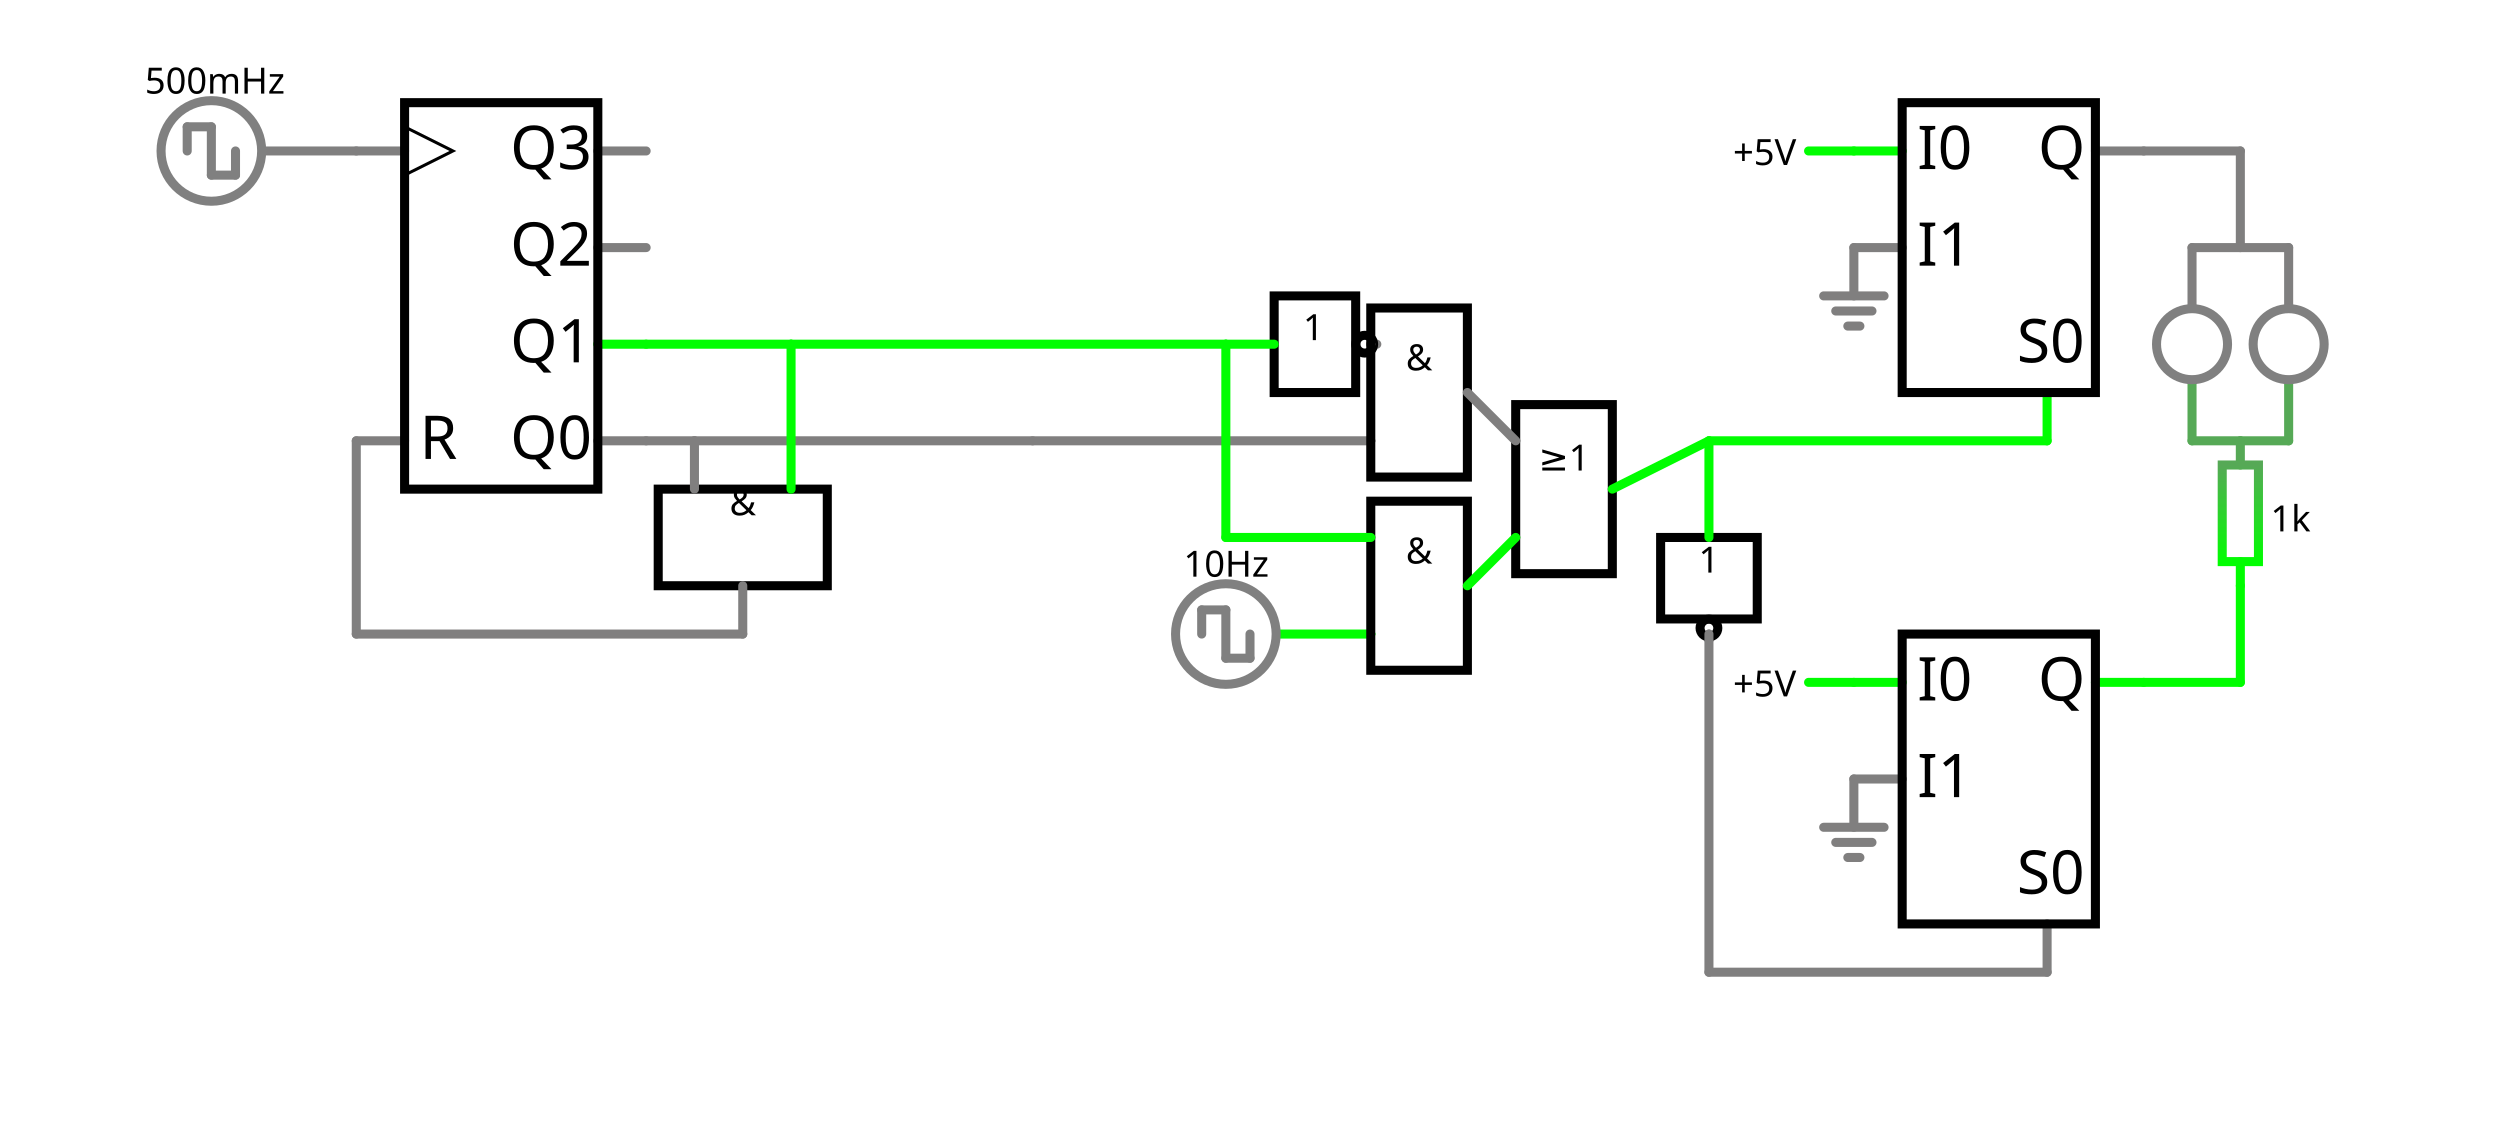
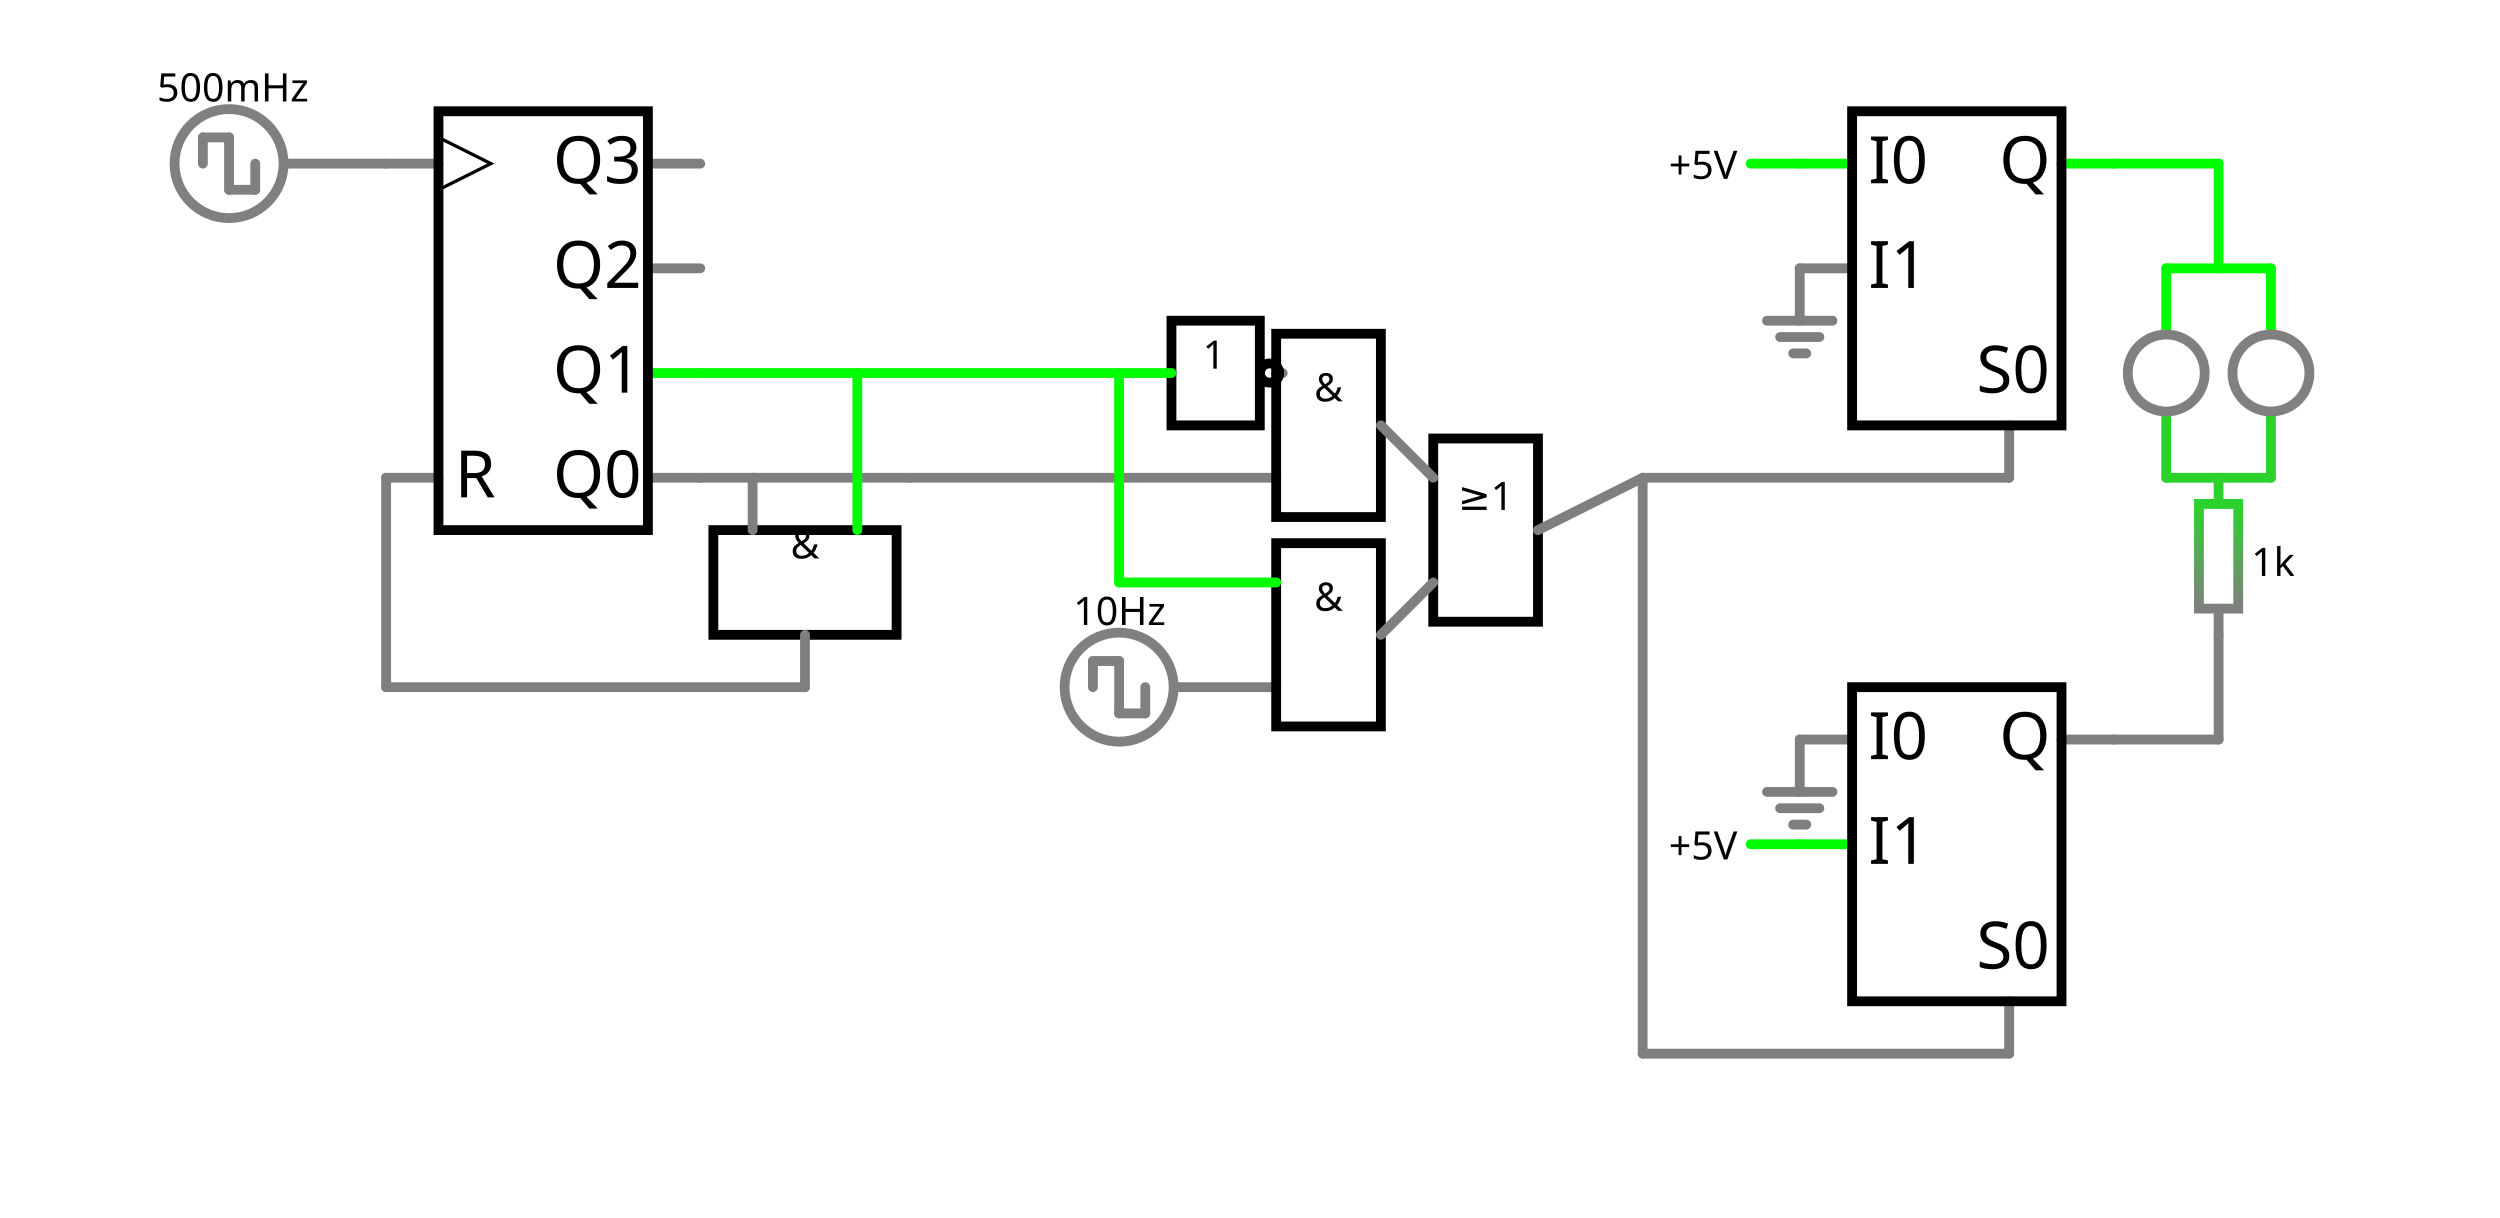
- <svg xmlns="http://www.w3.org/2000/svg" version="1.1" width="828" height="372">
+ <svg xmlns="http://www.w3.org/2000/svg" version="1.1" width="764" height="372">
  <defs>
-     <linearGradient id="zgoyvWBfIqRn" x1="0px" x2="32px" y1="0px" y2="0px" gradientUnits="userSpaceOnUse">
-       <stop offset="0" stop-color="#01fd01" />
-       <stop offset="1" stop-color="#56a956" />
+     <linearGradient id="WaqihSVVIbdk" x1="0px" x2="32px" y1="0px" y2="0px" gradientUnits="userSpaceOnUse">
+       <stop offset="0" stop-color="#807f7f" />
+       <stop offset="1" stop-color="#2cd22c" />
    </linearGradient>
  </defs>
-   <g transform="scale(1,1) translate(134,-46)">
-     <path fill="none" stroke="#807f7f" paint-order="fill stroke markers" d=" M -16 96 L -47 96" stroke-linecap="round" stroke-miterlimit="10" stroke-width="3" stroke-dasharray="" />
-     <path fill="none" stroke="#808080" paint-order="fill stroke markers" d=" M -47.34 96 A 16.66 16.66 0 1 1 -47.34 95.983" stroke-linecap="round" stroke-miterlimit="10" stroke-width="3" stroke-dasharray="" />
-     <path fill="none" stroke="#808080" paint-order="fill stroke markers" d=" M -72 88 L -72 96" stroke-linecap="round" stroke-miterlimit="10" stroke-width="3" stroke-dasharray="" />
-     <path fill="none" stroke="#808080" paint-order="fill stroke markers" d=" M -72 88 L -64 88" stroke-linecap="round" stroke-miterlimit="10" stroke-width="3" stroke-dasharray="" />
-     <path fill="none" stroke="#808080" paint-order="fill stroke markers" d=" M -64 88 L -64 104" stroke-linecap="round" stroke-miterlimit="10" stroke-width="3" stroke-dasharray="" />
-     <path fill="none" stroke="#808080" paint-order="fill stroke markers" d=" M -56 104 L -64 104" stroke-linecap="round" stroke-miterlimit="10" stroke-width="3" stroke-dasharray="" />
-     <path fill="none" stroke="#808080" paint-order="fill stroke markers" d=" M -56 96 L -56 104" stroke-linecap="round" stroke-miterlimit="10" stroke-width="3" stroke-dasharray="" />
-     <text fill="#000000" stroke="none" font-family="sans-serif" font-size="12px" font-style="normal" font-weight="normal" text-decoration="normal" x="-86" y="77" text-anchor="start" dominant-baseline="alphabetic">500mHz</text>
-     <path fill="none" stroke="#01fd01" paint-order="fill stroke markers" d=" M 320 256 L 289 256" stroke-linecap="round" stroke-miterlimit="10" stroke-width="3" stroke-dasharray="" />
+   <g transform="scale(1,1) translate(70,-46)">
+     <path fill="none" stroke="#807f7f" paint-order="fill stroke markers" d=" M 48 96 L 17 96" stroke-linecap="round" stroke-miterlimit="10" stroke-width="3" stroke-dasharray="" />
+     <path fill="none" stroke="#808080" paint-order="fill stroke markers" d=" M 16.66 96 A 16.66 16.66 0 1 1 16.66 95.983" stroke-linecap="round" stroke-miterlimit="10" stroke-width="3" stroke-dasharray="" />
+     <path fill="none" stroke="#808080" paint-order="fill stroke markers" d=" M -8 88 L -8 96" stroke-linecap="round" stroke-miterlimit="10" stroke-width="3" stroke-dasharray="" />
+     <path fill="none" stroke="#808080" paint-order="fill stroke markers" d=" M -8 88 L 0 88" stroke-linecap="round" stroke-miterlimit="10" stroke-width="3" stroke-dasharray="" />
+     <path fill="none" stroke="#808080" paint-order="fill stroke markers" d=" M 0 88 L 0 104" stroke-linecap="round" stroke-miterlimit="10" stroke-width="3" stroke-dasharray="" />
+     <path fill="none" stroke="#808080" paint-order="fill stroke markers" d=" M 8 104 L 0 104" stroke-linecap="round" stroke-miterlimit="10" stroke-width="3" stroke-dasharray="" />
+     <path fill="none" stroke="#808080" paint-order="fill stroke markers" d=" M 8 96 L 8 104" stroke-linecap="round" stroke-miterlimit="10" stroke-width="3" stroke-dasharray="" />
+     <text fill="#000000" stroke="none" font-family="sans-serif" font-size="12px" font-style="normal" font-weight="normal" text-decoration="normal" x="-22" y="77" text-anchor="start" dominant-baseline="alphabetic">500mHz</text>
+     <path fill="none" stroke="#807f7f" paint-order="fill stroke markers" d=" M 320 256 L 289 256" stroke-linecap="round" stroke-miterlimit="10" stroke-width="3" stroke-dasharray="" />
    <path fill="none" stroke="#808080" paint-order="fill stroke markers" d=" M 288.66 256 A 16.66 16.66 0 1 1 288.66 255.983" stroke-linecap="round" stroke-miterlimit="10" stroke-width="3" stroke-dasharray="" />
    <path fill="none" stroke="#808080" paint-order="fill stroke markers" d=" M 264 248 L 264 256" stroke-linecap="round" stroke-miterlimit="10" stroke-width="3" stroke-dasharray="" />
    <path fill="none" stroke="#808080" paint-order="fill stroke markers" d=" M 264 248 L 272 248" stroke-linecap="round" stroke-miterlimit="10" stroke-width="3" stroke-dasharray="" />
    <path fill="none" stroke="#808080" paint-order="fill stroke markers" d=" M 272 248 L 272 264" stroke-linecap="round" stroke-miterlimit="10" stroke-width="3" stroke-dasharray="" />
    <path fill="none" stroke="#808080" paint-order="fill stroke markers" d=" M 280 264 L 272 264" stroke-linecap="round" stroke-miterlimit="10" stroke-width="3" stroke-dasharray="" />
    <path fill="none" stroke="#808080" paint-order="fill stroke markers" d=" M 280 256 L 280 264" stroke-linecap="round" stroke-miterlimit="10" stroke-width="3" stroke-dasharray="" />
    <text fill="#000000" stroke="none" font-family="sans-serif" font-size="12px" font-style="normal" font-weight="normal" text-decoration="normal" x="258" y="237" text-anchor="start" dominant-baseline="alphabetic">10Hz</text>
-     <path fill="none" stroke="#807f7f" paint-order="fill stroke markers" d=" M 592 128 L 592 148" stroke-linecap="round" stroke-miterlimit="10" stroke-width="3" stroke-dasharray="" />
-     <path fill="none" stroke="#56a956" paint-order="fill stroke markers" d=" M 592 172 L 592 192" stroke-linecap="round" stroke-miterlimit="10" stroke-width="3" stroke-dasharray="" />
+     <path fill="none" stroke="#01fd01" paint-order="fill stroke markers" d=" M 592 128 L 592 148" stroke-linecap="round" stroke-miterlimit="10" stroke-width="3" stroke-dasharray="" />
+     <path fill="none" stroke="#2cd22c" paint-order="fill stroke markers" d=" M 592 172 L 592 192" stroke-linecap="round" stroke-miterlimit="10" stroke-width="3" stroke-dasharray="" />
    <path fill="none" stroke="#808080" paint-order="fill stroke markers" d=" M 603.76 160 A 11.76 11.76 0 1 1 603.76 159.988" stroke-linecap="round" stroke-miterlimit="10" stroke-width="3" stroke-dasharray="" />
-     <path fill="#000000" stroke="none" paint-order="stroke fill markers" d=" M 600 160 A 8 8 0 1 1 600 160 Z" />
-     <path fill="none" stroke="#56a956" paint-order="fill stroke markers" d=" M 624 192 L 624 172" stroke-linecap="round" stroke-miterlimit="10" stroke-width="3" stroke-dasharray="" />
-     <path fill="none" stroke="#807f7f" paint-order="fill stroke markers" d=" M 624 148 L 624 128" stroke-linecap="round" stroke-miterlimit="10" stroke-width="3" stroke-dasharray="" />
+     <path fill="#c60000" stroke="none" paint-order="stroke fill markers" d=" M 600 160 A 8 8 0 1 1 600 160 Z" />
+     <path fill="none" stroke="#2cd22c" paint-order="fill stroke markers" d=" M 624 192 L 624 172" stroke-linecap="round" stroke-miterlimit="10" stroke-width="3" stroke-dasharray="" />
+     <path fill="none" stroke="#01fd01" paint-order="fill stroke markers" d=" M 624 148 L 624 128" stroke-linecap="round" stroke-miterlimit="10" stroke-width="3" stroke-dasharray="" />
    <path fill="none" stroke="#808080" paint-order="fill stroke markers" d=" M 635.76 160 A 11.76 11.76 0 1 1 635.76 159.988" stroke-linecap="round" stroke-miterlimit="10" stroke-width="3" stroke-dasharray="" />
-     <path fill="#00c600" stroke="none" paint-order="stroke fill markers" d=" M 632 160 A 8 8 0 1 1 632 160 Z" />
-     <path fill="none" stroke="#807f7f" paint-order="fill stroke markers" d=" M 624 128 L 608 128" stroke-linecap="round" stroke-miterlimit="10" stroke-width="3" stroke-dasharray="" />
+     <path fill="#000000" stroke="none" paint-order="stroke fill markers" d=" M 632 160 A 8 8 0 1 1 632 160 Z" />
+     <path fill="none" stroke="#01fd01" paint-order="fill stroke markers" d=" M 624 128 L 608 128" stroke-linecap="round" stroke-miterlimit="10" stroke-width="3" stroke-dasharray="" />
    <text fill="#000000" stroke="none" font-family="sans-serif" font-size="12px" font-style="normal" font-weight="normal" text-decoration="normal" x="616" y="122" text-anchor="start" dominant-baseline="alphabetic" />
-     <path fill="none" stroke="#56a956" paint-order="fill stroke markers" d=" M 608 192 L 624 192" stroke-linecap="round" stroke-miterlimit="10" stroke-width="3" stroke-dasharray="" />
+     <path fill="none" stroke="#2cd22c" paint-order="fill stroke markers" d=" M 608 192 L 624 192" stroke-linecap="round" stroke-miterlimit="10" stroke-width="3" stroke-dasharray="" />
    <text fill="#000000" stroke="none" font-family="sans-serif" font-size="12px" font-style="normal" font-weight="normal" text-decoration="normal" x="616" y="186" text-anchor="start" dominant-baseline="alphabetic" />
-     <path fill="none" stroke="#807f7f" paint-order="fill stroke markers" d=" M 608 128 L 592 128" stroke-linecap="round" stroke-miterlimit="10" stroke-width="3" stroke-dasharray="" />
+     <path fill="none" stroke="#01fd01" paint-order="fill stroke markers" d=" M 608 128 L 592 128" stroke-linecap="round" stroke-miterlimit="10" stroke-width="3" stroke-dasharray="" />
    <text fill="#000000" stroke="none" font-family="sans-serif" font-size="12px" font-style="normal" font-weight="normal" text-decoration="normal" x="600" y="122" text-anchor="start" dominant-baseline="alphabetic" />
-     <path fill="none" stroke="#56a956" paint-order="fill stroke markers" d=" M 608 192 L 592 192" stroke-linecap="round" stroke-miterlimit="10" stroke-width="3" stroke-dasharray="" />
+     <path fill="none" stroke="#2cd22c" paint-order="fill stroke markers" d=" M 608 192 L 592 192" stroke-linecap="round" stroke-miterlimit="10" stroke-width="3" stroke-dasharray="" />
    <text fill="#000000" stroke="none" font-family="sans-serif" font-size="12px" font-style="normal" font-weight="normal" text-decoration="normal" x="600" y="186" text-anchor="start" dominant-baseline="alphabetic" />
    <g>
-       <path fill="none" stroke="#01fd01" paint-order="fill stroke markers" d=" M 480 272 L 496 272" stroke-linecap="round" stroke-miterlimit="10" stroke-width="3" stroke-dasharray="" />
+       <path fill="none" stroke="#807f7f" paint-order="fill stroke markers" d=" M 480 272 L 496 272" stroke-linecap="round" stroke-miterlimit="10" stroke-width="3" stroke-dasharray="" />
      <text fill="#000000" stroke="none" font-family="normal" font-size="20px" font-style="normal" font-weight="normal" text-decoration="normal" x="501" y="278" text-anchor="start" dominant-baseline="alphabetic">I0</text>
-       <path fill="none" stroke="#807f7f" paint-order="fill stroke markers" d=" M 480 304 L 496 304" stroke-linecap="round" stroke-miterlimit="10" stroke-width="3" stroke-dasharray="" />
+       <path fill="none" stroke="#01fd01" paint-order="fill stroke markers" d=" M 480 304 L 496 304" stroke-linecap="round" stroke-miterlimit="10" stroke-width="3" stroke-dasharray="" />
      <text fill="#000000" stroke="none" font-family="normal" font-size="20px" font-style="normal" font-weight="normal" text-decoration="normal" x="501" y="310" text-anchor="start" dominant-baseline="alphabetic">I1</text>
      <path fill="none" stroke="#807f7f" paint-order="fill stroke markers" d=" M 544 368 L 544 352" stroke-linecap="round" stroke-miterlimit="10" stroke-width="3" stroke-dasharray="" />
      <text fill="#000000" stroke="none" font-family="normal" font-size="20px" font-style="normal" font-weight="normal" text-decoration="normal" x="534" y="342" text-anchor="start" dominant-baseline="alphabetic">S0</text>
-       <path fill="none" stroke="#01fd01" paint-order="fill stroke markers" d=" M 576 272 L 560 272" stroke-linecap="round" stroke-miterlimit="10" stroke-width="3" stroke-dasharray="" />
+       <path fill="none" stroke="#807f7f" paint-order="fill stroke markers" d=" M 576 272 L 560 272" stroke-linecap="round" stroke-miterlimit="10" stroke-width="3" stroke-dasharray="" />
      <text fill="#000000" stroke="none" font-family="normal" font-size="20px" font-style="normal" font-weight="normal" text-decoration="normal" x="541" y="278" text-anchor="start" dominant-baseline="alphabetic">Q</text>
      <path fill="none" stroke="#000000" paint-order="fill stroke markers" d=" M 496 256 L 560 256 L 560 352 L 496 352 Z" stroke-linecap="round" stroke-miterlimit="10" stroke-width="3" stroke-dasharray="" />
    </g>
-     <path fill="none" stroke="#807f7f" paint-order="fill stroke markers" d=" M 480 304 L 480 320" stroke-linecap="round" stroke-miterlimit="10" stroke-width="3" stroke-dasharray="" />
-     <path fill="none" stroke="#807f7f" paint-order="fill stroke markers" d=" M 490 320 L 470 320" stroke-linecap="round" stroke-miterlimit="10" stroke-width="3" stroke-dasharray="" />
-     <path fill="none" stroke="#807f7f" paint-order="fill stroke markers" d=" M 486 325 L 474 325" stroke-linecap="round" stroke-miterlimit="10" stroke-width="3" stroke-dasharray="" />
-     <path fill="none" stroke="#807f7f" paint-order="fill stroke markers" d=" M 482 330 L 478 330" stroke-linecap="round" stroke-miterlimit="10" stroke-width="3" stroke-dasharray="" />
+     <path fill="none" stroke="#807f7f" paint-order="fill stroke markers" d=" M 480 272 L 480 288" stroke-linecap="round" stroke-miterlimit="10" stroke-width="3" stroke-dasharray="" />
+     <path fill="none" stroke="#807f7f" paint-order="fill stroke markers" d=" M 490 288 L 470 288" stroke-linecap="round" stroke-miterlimit="10" stroke-width="3" stroke-dasharray="" />
+     <path fill="none" stroke="#807f7f" paint-order="fill stroke markers" d=" M 486 293 L 474 293" stroke-linecap="round" stroke-miterlimit="10" stroke-width="3" stroke-dasharray="" />
+     <path fill="none" stroke="#807f7f" paint-order="fill stroke markers" d=" M 482 298 L 478 298" stroke-linecap="round" stroke-miterlimit="10" stroke-width="3" stroke-dasharray="" />
    <path fill="none" stroke="#807f7f" paint-order="fill stroke markers" d=" M 480 128 L 480 144" stroke-linecap="round" stroke-miterlimit="10" stroke-width="3" stroke-dasharray="" />
    <path fill="none" stroke="#807f7f" paint-order="fill stroke markers" d=" M 490 144 L 470 144" stroke-linecap="round" stroke-miterlimit="10" stroke-width="3" stroke-dasharray="" />
    <path fill="none" stroke="#807f7f" paint-order="fill stroke markers" d=" M 486 149 L 474 149" stroke-linecap="round" stroke-miterlimit="10" stroke-width="3" stroke-dasharray="" />
    <path fill="none" stroke="#807f7f" paint-order="fill stroke markers" d=" M 482 154 L 478 154" stroke-linecap="round" stroke-miterlimit="10" stroke-width="3" stroke-dasharray="" />
    <g>
      <path fill="none" stroke="#01fd01" paint-order="fill stroke markers" d=" M 480 96 L 496 96" stroke-linecap="round" stroke-miterlimit="10" stroke-width="3" stroke-dasharray="" />
      <text fill="#000000" stroke="none" font-family="normal" font-size="20px" font-style="normal" font-weight="normal" text-decoration="normal" x="501" y="102" text-anchor="start" dominant-baseline="alphabetic">I0</text>
      <path fill="none" stroke="#807f7f" paint-order="fill stroke markers" d=" M 480 128 L 496 128" stroke-linecap="round" stroke-miterlimit="10" stroke-width="3" stroke-dasharray="" />
      <text fill="#000000" stroke="none" font-family="normal" font-size="20px" font-style="normal" font-weight="normal" text-decoration="normal" x="501" y="134" text-anchor="start" dominant-baseline="alphabetic">I1</text>
-       <path fill="none" stroke="#01fd01" paint-order="fill stroke markers" d=" M 544 192 L 544 176" stroke-linecap="round" stroke-miterlimit="10" stroke-width="3" stroke-dasharray="" />
+       <path fill="none" stroke="#807f7f" paint-order="fill stroke markers" d=" M 544 192 L 544 176" stroke-linecap="round" stroke-miterlimit="10" stroke-width="3" stroke-dasharray="" />
      <text fill="#000000" stroke="none" font-family="normal" font-size="20px" font-style="normal" font-weight="normal" text-decoration="normal" x="534" y="166" text-anchor="start" dominant-baseline="alphabetic">S0</text>
-       <path fill="none" stroke="#807f7f" paint-order="fill stroke markers" d=" M 576 96 L 560 96" stroke-linecap="round" stroke-miterlimit="10" stroke-width="3" stroke-dasharray="" />
+       <path fill="none" stroke="#01fd01" paint-order="fill stroke markers" d=" M 576 96 L 560 96" stroke-linecap="round" stroke-miterlimit="10" stroke-width="3" stroke-dasharray="" />
      <text fill="#000000" stroke="none" font-family="normal" font-size="20px" font-style="normal" font-weight="normal" text-decoration="normal" x="541" y="102" text-anchor="start" dominant-baseline="alphabetic">Q</text>
      <path fill="none" stroke="#000000" paint-order="fill stroke markers" d=" M 496 80 L 560 80 L 560 176 L 496 176 Z" stroke-linecap="round" stroke-miterlimit="10" stroke-width="3" stroke-dasharray="" />
    </g>
-     <path fill="none" stroke="#01fd01" paint-order="fill stroke markers" d=" M 576 272 L 608 272" stroke-linecap="round" stroke-miterlimit="10" stroke-width="3" stroke-dasharray="" />
+     <path fill="none" stroke="#807f7f" paint-order="fill stroke markers" d=" M 576 272 L 608 272" stroke-linecap="round" stroke-miterlimit="10" stroke-width="3" stroke-dasharray="" />
    <text fill="#000000" stroke="none" font-family="sans-serif" font-size="12px" font-style="normal" font-weight="normal" text-decoration="normal" x="592" y="266" text-anchor="start" dominant-baseline="alphabetic" />
-     <path fill="none" stroke="#01fd01" paint-order="fill stroke markers" d=" M 608 272 L 608 240" stroke-linecap="round" stroke-miterlimit="10" stroke-width="3" stroke-dasharray="" />
+     <path fill="none" stroke="#807f7f" paint-order="fill stroke markers" d=" M 608 272 L 608 240" stroke-linecap="round" stroke-miterlimit="10" stroke-width="3" stroke-dasharray="" />
    <text fill="#000000" stroke="none" font-family="sans-serif" font-size="12px" font-style="normal" font-weight="normal" text-decoration="normal" x="614" y="262" text-anchor="start" dominant-baseline="alphabetic" />
-     <path fill="none" stroke="#807f7f" paint-order="fill stroke markers" d=" M 608 128 L 608 96" stroke-linecap="round" stroke-miterlimit="10" stroke-width="3" stroke-dasharray="" />
+     <path fill="none" stroke="#01fd01" paint-order="fill stroke markers" d=" M 608 128 L 608 96" stroke-linecap="round" stroke-miterlimit="10" stroke-width="3" stroke-dasharray="" />
    <text fill="#000000" stroke="none" font-family="sans-serif" font-size="12px" font-style="normal" font-weight="normal" text-decoration="normal" x="614" y="118" text-anchor="start" dominant-baseline="alphabetic" />
-     <path fill="none" stroke="#807f7f" paint-order="fill stroke markers" d=" M 608 96 L 576 96" stroke-linecap="round" stroke-miterlimit="10" stroke-width="3" stroke-dasharray="" />
+     <path fill="none" stroke="#01fd01" paint-order="fill stroke markers" d=" M 608 96 L 576 96" stroke-linecap="round" stroke-miterlimit="10" stroke-width="3" stroke-dasharray="" />
    <text fill="#000000" stroke="none" font-family="sans-serif" font-size="12px" font-style="normal" font-weight="normal" text-decoration="normal" x="592" y="90" text-anchor="start" dominant-baseline="alphabetic" />
    <path fill="none" stroke="#01fd01" paint-order="fill stroke markers" d=" M 480 96 L 465 96" stroke-linecap="round" stroke-miterlimit="10" stroke-width="3" stroke-dasharray="" />
    <g>
      <text fill="#000000" stroke="none" font-family="sans-serif" font-size="12px" font-style="normal" font-weight="normal" text-decoration="normal" x="440" y="96" text-anchor="start" dominant-baseline="central">+5V</text>
    </g>
-     <path fill="none" stroke="#01fd01" paint-order="fill stroke markers" d=" M 480 272 L 465 272" stroke-linecap="round" stroke-miterlimit="10" stroke-width="3" stroke-dasharray="" />
+     <path fill="none" stroke="#01fd01" paint-order="fill stroke markers" d=" M 480 304 L 465 304" stroke-linecap="round" stroke-miterlimit="10" stroke-width="3" stroke-dasharray="" />
    <g>
-       <text fill="#000000" stroke="none" font-family="sans-serif" font-size="12px" font-style="normal" font-weight="normal" text-decoration="normal" x="440" y="272" text-anchor="start" dominant-baseline="central">+5V</text>
+       <text fill="#000000" stroke="none" font-family="sans-serif" font-size="12px" font-style="normal" font-weight="normal" text-decoration="normal" x="440" y="304" text-anchor="start" dominant-baseline="central">+5V</text>
    </g>
-     <path fill="none" stroke="#01fd01" paint-order="fill stroke markers" d=" M 608 240 L 608 232" stroke-linecap="round" stroke-miterlimit="10" stroke-width="3" stroke-dasharray="" />
-     <path fill="none" stroke="#56a956" paint-order="fill stroke markers" d=" M 608 200 L 608 192" stroke-linecap="round" stroke-miterlimit="10" stroke-width="3" stroke-dasharray="" />
+     <path fill="none" stroke="#807f7f" paint-order="fill stroke markers" d=" M 608 240 L 608 232" stroke-linecap="round" stroke-miterlimit="10" stroke-width="3" stroke-dasharray="" />
+     <path fill="none" stroke="#2cd22c" paint-order="fill stroke markers" d=" M 608 200 L 608 192" stroke-linecap="round" stroke-miterlimit="10" stroke-width="3" stroke-dasharray="" />
    <g transform="matrix(0,-1,1,0,608,232)">
-       <rect fill="none" stroke="url(#zgoyvWBfIqRn)" x="0" y="-6" width="32" height="12" stroke-linecap="round" stroke-miterlimit="10" stroke-width="3" stroke-dasharray="" />
+       <rect fill="none" stroke="url(#WaqihSVVIbdk)" x="0" y="-6" width="32" height="12" stroke-linecap="round" stroke-miterlimit="10" stroke-width="3" stroke-dasharray="" />
    </g>
    <text fill="#000000" stroke="none" font-family="sans-serif" font-size="12px" font-style="normal" font-weight="normal" text-decoration="normal" x="618" y="222" text-anchor="start" dominant-baseline="alphabetic">1k</text>
    <g>
-       <path fill="none" stroke="#807f7f" paint-order="fill stroke markers" d=" M -16 96 L 0 96" stroke-linecap="round" stroke-miterlimit="10" stroke-width="3" stroke-dasharray="" />
-       <path fill="none" stroke="#000000" paint-order="fill stroke markers" d=" M 0 88 L 16 96 L 0 104 Z" stroke-linecap="round" stroke-miterlimit="10" stroke-dasharray="" />
-       <text fill="#000000" stroke="none" font-family="normal" font-size="20px" font-style="normal" font-weight="normal" text-decoration="normal" x="5" y="102" text-anchor="start" dominant-baseline="alphabetic" />
-       <path fill="none" stroke="#807f7f" paint-order="fill stroke markers" d=" M -16 192 L 0 192" stroke-linecap="round" stroke-miterlimit="10" stroke-width="3" stroke-dasharray="" />
-       <text fill="#000000" stroke="none" font-family="normal" font-size="20px" font-style="normal" font-weight="normal" text-decoration="normal" x="5" y="198" text-anchor="start" dominant-baseline="alphabetic">R</text>
-       <path fill="none" stroke="#807f7f" paint-order="fill stroke markers" d=" M 80 96 L 64 96" stroke-linecap="round" stroke-miterlimit="10" stroke-width="3" stroke-dasharray="" />
-       <text fill="#000000" stroke="none" font-family="normal" font-size="20px" font-style="normal" font-weight="normal" text-decoration="normal" x="35" y="102" text-anchor="start" dominant-baseline="alphabetic">Q3</text>
-       <path fill="none" stroke="#807f7f" paint-order="fill stroke markers" d=" M 80 128 L 64 128" stroke-linecap="round" stroke-miterlimit="10" stroke-width="3" stroke-dasharray="" />
-       <text fill="#000000" stroke="none" font-family="normal" font-size="20px" font-style="normal" font-weight="normal" text-decoration="normal" x="35" y="134" text-anchor="start" dominant-baseline="alphabetic">Q2</text>
-       <path fill="none" stroke="#01fd01" paint-order="fill stroke markers" d=" M 80 160 L 64 160" stroke-linecap="round" stroke-miterlimit="10" stroke-width="3" stroke-dasharray="" />
-       <text fill="#000000" stroke="none" font-family="normal" font-size="20px" font-style="normal" font-weight="normal" text-decoration="normal" x="35" y="166" text-anchor="start" dominant-baseline="alphabetic">Q1</text>
-       <path fill="none" stroke="#807f7f" paint-order="fill stroke markers" d=" M 80 192 L 64 192" stroke-linecap="round" stroke-miterlimit="10" stroke-width="3" stroke-dasharray="" />
-       <text fill="#000000" stroke="none" font-family="normal" font-size="20px" font-style="normal" font-weight="normal" text-decoration="normal" x="35" y="198" text-anchor="start" dominant-baseline="alphabetic">Q0</text>
-       <path fill="none" stroke="#000000" paint-order="fill stroke markers" d=" M 0 80 L 64 80 L 64 208 L 0 208 Z" stroke-linecap="round" stroke-miterlimit="10" stroke-width="3" stroke-dasharray="" />
+       <path fill="none" stroke="#807f7f" paint-order="fill stroke markers" d=" M 48 96 L 64 96" stroke-linecap="round" stroke-miterlimit="10" stroke-width="3" stroke-dasharray="" />
+       <path fill="none" stroke="#000000" paint-order="fill stroke markers" d=" M 64 88 L 80 96 L 64 104 Z" stroke-linecap="round" stroke-miterlimit="10" stroke-dasharray="" />
+       <text fill="#000000" stroke="none" font-family="normal" font-size="20px" font-style="normal" font-weight="normal" text-decoration="normal" x="69" y="102" text-anchor="start" dominant-baseline="alphabetic" />
+       <path fill="none" stroke="#807f7f" paint-order="fill stroke markers" d=" M 48 192 L 64 192" stroke-linecap="round" stroke-miterlimit="10" stroke-width="3" stroke-dasharray="" />
+       <text fill="#000000" stroke="none" font-family="normal" font-size="20px" font-style="normal" font-weight="normal" text-decoration="normal" x="69" y="198" text-anchor="start" dominant-baseline="alphabetic">R</text>
+       <path fill="none" stroke="#807f7f" paint-order="fill stroke markers" d=" M 144 96 L 128 96" stroke-linecap="round" stroke-miterlimit="10" stroke-width="3" stroke-dasharray="" />
+       <text fill="#000000" stroke="none" font-family="normal" font-size="20px" font-style="normal" font-weight="normal" text-decoration="normal" x="99" y="102" text-anchor="start" dominant-baseline="alphabetic">Q3</text>
+       <path fill="none" stroke="#807f7f" paint-order="fill stroke markers" d=" M 144 128 L 128 128" stroke-linecap="round" stroke-miterlimit="10" stroke-width="3" stroke-dasharray="" />
+       <text fill="#000000" stroke="none" font-family="normal" font-size="20px" font-style="normal" font-weight="normal" text-decoration="normal" x="99" y="134" text-anchor="start" dominant-baseline="alphabetic">Q2</text>
+       <path fill="none" stroke="#01fd01" paint-order="fill stroke markers" d=" M 144 160 L 128 160" stroke-linecap="round" stroke-miterlimit="10" stroke-width="3" stroke-dasharray="" />
+       <text fill="#000000" stroke="none" font-family="normal" font-size="20px" font-style="normal" font-weight="normal" text-decoration="normal" x="99" y="166" text-anchor="start" dominant-baseline="alphabetic">Q1</text>
+       <path fill="none" stroke="#807f7f" paint-order="fill stroke markers" d=" M 144 192 L 128 192" stroke-linecap="round" stroke-miterlimit="10" stroke-width="3" stroke-dasharray="" />
+       <text fill="#000000" stroke="none" font-family="normal" font-size="20px" font-style="normal" font-weight="normal" text-decoration="normal" x="99" y="198" text-anchor="start" dominant-baseline="alphabetic">Q0</text>
+       <path fill="none" stroke="#000000" paint-order="fill stroke markers" d=" M 64 80 L 128 80 L 128 208 L 64 208 Z" stroke-linecap="round" stroke-miterlimit="10" stroke-width="3" stroke-dasharray="" />
    </g>
-     <path fill="none" stroke="#807f7f" paint-order="fill stroke markers" d=" M 112 256 L -16 256" stroke-linecap="round" stroke-miterlimit="10" stroke-width="3" stroke-dasharray="" />
-     <text fill="#000000" stroke="none" font-family="sans-serif" font-size="12px" font-style="normal" font-weight="normal" text-decoration="normal" x="48" y="250" text-anchor="start" dominant-baseline="alphabetic" />
-     <path fill="none" stroke="#807f7f" paint-order="fill stroke markers" d=" M -16 256 L -16 192" stroke-linecap="round" stroke-miterlimit="10" stroke-width="3" stroke-dasharray="" />
-     <text fill="#000000" stroke="none" font-family="sans-serif" font-size="12px" font-style="normal" font-weight="normal" text-decoration="normal" x="-10" y="230" text-anchor="start" dominant-baseline="alphabetic" />
-     <path fill="none" stroke="#01fd01" paint-order="fill stroke markers" d=" M 80 160 L 128 160" stroke-linecap="round" stroke-miterlimit="10" stroke-width="3" stroke-dasharray="" />
-     <text fill="#000000" stroke="none" font-family="sans-serif" font-size="12px" font-style="normal" font-weight="normal" text-decoration="normal" x="104" y="154" text-anchor="start" dominant-baseline="alphabetic" />
-     <path fill="none" stroke="#807f7f" paint-order="fill stroke markers" d=" M 96 192 L 208 192" stroke-linecap="round" stroke-miterlimit="10" stroke-width="3" stroke-dasharray="" />
-     <text fill="#000000" stroke="none" font-family="sans-serif" font-size="12px" font-style="normal" font-weight="normal" text-decoration="normal" x="152" y="186" text-anchor="start" dominant-baseline="alphabetic" />
-     <path fill="none" stroke="#01fd01" paint-order="fill stroke markers" d=" M 432 224 L 432 224" stroke-linecap="round" stroke-miterlimit="10" stroke-width="3" stroke-dasharray="" />
-     <path fill="none" stroke="#807f7f" paint-order="fill stroke markers" d=" M 432 258 L 432 256" stroke-linecap="round" stroke-miterlimit="10" stroke-width="3" stroke-dasharray="" />
-     <path fill="none" stroke="#000000" paint-order="fill stroke markers" d=" M 448 224 L 416 224 L 416 251 L 448 251 Z" stroke-linecap="round" stroke-miterlimit="10" stroke-width="3" stroke-dasharray="" />
-     <g>
-       <text fill="#000000" stroke="none" font-family="sans-serif" font-size="12px" font-style="normal" font-weight="normal" text-decoration="normal" x="432" y="231" text-anchor="middle" dominant-baseline="central">1</text>
-     </g>
-     <path fill="none" stroke="#000000" paint-order="fill stroke markers" d=" M 434.94 254 A 2.94 2.94 0 1 1 434.94 253.997" stroke-linecap="round" stroke-miterlimit="10" stroke-width="3" stroke-dasharray="" />
-     <path fill="none" stroke="#807f7f" paint-order="fill stroke markers" d=" M 432 256 L 432 368" stroke-linecap="round" stroke-miterlimit="10" stroke-width="3" stroke-dasharray="" />
-     <text fill="#000000" stroke="none" font-family="sans-serif" font-size="12px" font-style="normal" font-weight="normal" text-decoration="normal" x="438" y="318" text-anchor="start" dominant-baseline="alphabetic" />
+     <path fill="none" stroke="#807f7f" paint-order="fill stroke markers" d=" M 176 256 L 48 256" stroke-linecap="round" stroke-miterlimit="10" stroke-width="3" stroke-dasharray="" />
+     <text fill="#000000" stroke="none" font-family="sans-serif" font-size="12px" font-style="normal" font-weight="normal" text-decoration="normal" x="112" y="250" text-anchor="start" dominant-baseline="alphabetic" />
+     <path fill="none" stroke="#807f7f" paint-order="fill stroke markers" d=" M 48 256 L 48 192" stroke-linecap="round" stroke-miterlimit="10" stroke-width="3" stroke-dasharray="" />
+     <text fill="#000000" stroke="none" font-family="sans-serif" font-size="12px" font-style="normal" font-weight="normal" text-decoration="normal" x="54" y="230" text-anchor="start" dominant-baseline="alphabetic" />
+     <path fill="none" stroke="#01fd01" paint-order="fill stroke markers" d=" M 144 160 L 192 160" stroke-linecap="round" stroke-miterlimit="10" stroke-width="3" stroke-dasharray="" />
+     <text fill="#000000" stroke="none" font-family="sans-serif" font-size="12px" font-style="normal" font-weight="normal" text-decoration="normal" x="168" y="154" text-anchor="start" dominant-baseline="alphabetic" />
+     <path fill="none" stroke="#807f7f" paint-order="fill stroke markers" d=" M 160 192 L 208 192" stroke-linecap="round" stroke-miterlimit="10" stroke-width="3" stroke-dasharray="" />
+     <text fill="#000000" stroke="none" font-family="sans-serif" font-size="12px" font-style="normal" font-weight="normal" text-decoration="normal" x="184" y="186" text-anchor="start" dominant-baseline="alphabetic" />
    <path fill="none" stroke="#807f7f" paint-order="fill stroke markers" d=" M 432 368 L 544 368" stroke-linecap="round" stroke-miterlimit="10" stroke-width="3" stroke-dasharray="" />
    <text fill="#000000" stroke="none" font-family="sans-serif" font-size="12px" font-style="normal" font-weight="normal" text-decoration="normal" x="488" y="362" text-anchor="start" dominant-baseline="alphabetic" />
-     <path fill="none" stroke="#01fd01" paint-order="fill stroke markers" d=" M 544 192 L 432 192" stroke-linecap="round" stroke-miterlimit="10" stroke-width="3" stroke-dasharray="" />
+     <path fill="none" stroke="#807f7f" paint-order="fill stroke markers" d=" M 544 192 L 432 192" stroke-linecap="round" stroke-miterlimit="10" stroke-width="3" stroke-dasharray="" />
    <text fill="#000000" stroke="none" font-family="sans-serif" font-size="12px" font-style="normal" font-weight="normal" text-decoration="normal" x="488" y="186" text-anchor="start" dominant-baseline="alphabetic" />
    <path fill="none" stroke="#807f7f" paint-order="fill stroke markers" d=" M 208 192 L 320 192" stroke-linecap="round" stroke-miterlimit="10" stroke-width="3" stroke-dasharray="" />
    <text fill="#000000" stroke="none" font-family="sans-serif" font-size="12px" font-style="normal" font-weight="normal" text-decoration="normal" x="264" y="186" text-anchor="start" dominant-baseline="alphabetic" />
-     <path fill="none" stroke="#807f7f" paint-order="fill stroke markers" d=" M 96 208 L 96 208" stroke-linecap="round" stroke-miterlimit="10" stroke-width="3" stroke-dasharray="" />
-     <path fill="none" stroke="#01fd01" paint-order="fill stroke markers" d=" M 128 208 L 128 208" stroke-linecap="round" stroke-miterlimit="10" stroke-width="3" stroke-dasharray="" />
-     <path fill="none" stroke="#807f7f" paint-order="fill stroke markers" d=" M 112 240 L 112 240" stroke-linecap="round" stroke-miterlimit="10" stroke-width="3" stroke-dasharray="" />
-     <path fill="none" stroke="#000000" paint-order="fill stroke markers" d=" M 140 208 L 84 208 L 84 240 L 140 240 Z" stroke-linecap="round" stroke-miterlimit="10" stroke-width="3" stroke-dasharray="" />
+     <path fill="none" stroke="#807f7f" paint-order="fill stroke markers" d=" M 160 208 L 160 208" stroke-linecap="round" stroke-miterlimit="10" stroke-width="3" stroke-dasharray="" />
+     <path fill="none" stroke="#01fd01" paint-order="fill stroke markers" d=" M 192 208 L 192 208" stroke-linecap="round" stroke-miterlimit="10" stroke-width="3" stroke-dasharray="" />
+     <path fill="none" stroke="#807f7f" paint-order="fill stroke markers" d=" M 176 240 L 176 240" stroke-linecap="round" stroke-miterlimit="10" stroke-width="3" stroke-dasharray="" />
+     <path fill="none" stroke="#000000" paint-order="fill stroke markers" d=" M 204 208 L 148 208 L 148 240 L 204 240 Z" stroke-linecap="round" stroke-miterlimit="10" stroke-width="3" stroke-dasharray="" />
    <g>
-       <text fill="#000000" stroke="none" font-family="sans-serif" font-size="12px" font-style="normal" font-weight="normal" text-decoration="normal" x="112" y="212" text-anchor="middle" dominant-baseline="central">&amp;</text>
+       <text fill="#000000" stroke="none" font-family="sans-serif" font-size="12px" font-style="normal" font-weight="normal" text-decoration="normal" x="176" y="212" text-anchor="middle" dominant-baseline="central">&amp;</text>
    </g>
-     <path fill="none" stroke="#807f7f" paint-order="fill stroke markers" d=" M 80 192 L 96 192" stroke-linecap="round" stroke-miterlimit="10" stroke-width="3" stroke-dasharray="" />
-     <text fill="#000000" stroke="none" font-family="sans-serif" font-size="12px" font-style="normal" font-weight="normal" text-decoration="normal" x="88" y="186" text-anchor="start" dominant-baseline="alphabetic" />
-     <path fill="none" stroke="#807f7f" paint-order="fill stroke markers" d=" M 96 192 L 96 208" stroke-linecap="round" stroke-miterlimit="10" stroke-width="3" stroke-dasharray="" />
-     <text fill="#000000" stroke="none" font-family="sans-serif" font-size="12px" font-style="normal" font-weight="normal" text-decoration="normal" x="102" y="206" text-anchor="start" dominant-baseline="alphabetic" />
-     <path fill="none" stroke="#01fd01" paint-order="fill stroke markers" d=" M 128 160 L 128 208" stroke-linecap="round" stroke-miterlimit="10" stroke-width="3" stroke-dasharray="" />
-     <text fill="#000000" stroke="none" font-family="sans-serif" font-size="12px" font-style="normal" font-weight="normal" text-decoration="normal" x="134" y="190" text-anchor="start" dominant-baseline="alphabetic" />
-     <path fill="none" stroke="#807f7f" paint-order="fill stroke markers" d=" M 112 256 L 112 240" stroke-linecap="round" stroke-miterlimit="10" stroke-width="3" stroke-dasharray="" />
-     <text fill="#000000" stroke="none" font-family="sans-serif" font-size="12px" font-style="normal" font-weight="normal" text-decoration="normal" x="118" y="254" text-anchor="start" dominant-baseline="alphabetic" />
+     <path fill="none" stroke="#807f7f" paint-order="fill stroke markers" d=" M 144 192 L 160 192" stroke-linecap="round" stroke-miterlimit="10" stroke-width="3" stroke-dasharray="" />
+     <text fill="#000000" stroke="none" font-family="sans-serif" font-size="12px" font-style="normal" font-weight="normal" text-decoration="normal" x="152" y="186" text-anchor="start" dominant-baseline="alphabetic" />
+     <path fill="none" stroke="#807f7f" paint-order="fill stroke markers" d=" M 160 192 L 160 208" stroke-linecap="round" stroke-miterlimit="10" stroke-width="3" stroke-dasharray="" />
+     <text fill="#000000" stroke="none" font-family="sans-serif" font-size="12px" font-style="normal" font-weight="normal" text-decoration="normal" x="166" y="206" text-anchor="start" dominant-baseline="alphabetic" />
+     <path fill="none" stroke="#01fd01" paint-order="fill stroke markers" d=" M 192 160 L 192 208" stroke-linecap="round" stroke-miterlimit="10" stroke-width="3" stroke-dasharray="" />
+     <text fill="#000000" stroke="none" font-family="sans-serif" font-size="12px" font-style="normal" font-weight="normal" text-decoration="normal" x="198" y="190" text-anchor="start" dominant-baseline="alphabetic" />
+     <path fill="none" stroke="#807f7f" paint-order="fill stroke markers" d=" M 176 256 L 176 240" stroke-linecap="round" stroke-miterlimit="10" stroke-width="3" stroke-dasharray="" />
+     <text fill="#000000" stroke="none" font-family="sans-serif" font-size="12px" font-style="normal" font-weight="normal" text-decoration="normal" x="182" y="254" text-anchor="start" dominant-baseline="alphabetic" />
    <path fill="none" stroke="#01fd01" paint-order="fill stroke markers" d=" M 288 160 L 288 160" stroke-linecap="round" stroke-miterlimit="10" stroke-width="3" stroke-dasharray="" />
    <path fill="none" stroke="#807f7f" paint-order="fill stroke markers" d=" M 322 160 L 320 160" stroke-linecap="round" stroke-miterlimit="10" stroke-width="3" stroke-dasharray="" />
    <path fill="none" stroke="#000000" paint-order="fill stroke markers" d=" M 288 144 L 288 176 L 315 176 L 315 144 Z" stroke-linecap="round" stroke-miterlimit="10" stroke-width="3" stroke-dasharray="" />
    <g>
      <text fill="#000000" stroke="none" font-family="sans-serif" font-size="12px" font-style="normal" font-weight="normal" text-decoration="normal" x="301" y="154" text-anchor="middle" dominant-baseline="central">1</text>
    </g>
    <path fill="none" stroke="#000000" paint-order="fill stroke markers" d=" M 320.94 160 A 2.94 2.94 0 1 1 320.94 159.997" stroke-linecap="round" stroke-miterlimit="10" stroke-width="3" stroke-dasharray="" />
-     <path fill="none" stroke="#01fd01" paint-order="fill stroke markers" d=" M 128 160 L 272 160" stroke-linecap="round" stroke-miterlimit="10" stroke-width="3" stroke-dasharray="" />
-     <text fill="#000000" stroke="none" font-family="sans-serif" font-size="12px" font-style="normal" font-weight="normal" text-decoration="normal" x="200" y="154" text-anchor="start" dominant-baseline="alphabetic" />
+     <path fill="none" stroke="#01fd01" paint-order="fill stroke markers" d=" M 192 160 L 272 160" stroke-linecap="round" stroke-miterlimit="10" stroke-width="3" stroke-dasharray="" />
+     <text fill="#000000" stroke="none" font-family="sans-serif" font-size="12px" font-style="normal" font-weight="normal" text-decoration="normal" x="232" y="154" text-anchor="start" dominant-baseline="alphabetic" />
    <path fill="none" stroke="#807f7f" paint-order="fill stroke markers" d=" M 320 192 L 320 192" stroke-linecap="round" stroke-miterlimit="10" stroke-width="3" stroke-dasharray="" />
    <path fill="none" stroke="#807f7f" paint-order="fill stroke markers" d=" M 320 160 L 320 160" stroke-linecap="round" stroke-miterlimit="10" stroke-width="3" stroke-dasharray="" />
    <path fill="none" stroke="#807f7f" paint-order="fill stroke markers" d=" M 352 176 L 352 176" stroke-linecap="round" stroke-miterlimit="10" stroke-width="3" stroke-dasharray="" />
    <path fill="none" stroke="#000000" paint-order="fill stroke markers" d=" M 320 148 L 320 204 L 352 204 L 352 148 Z" stroke-linecap="round" stroke-miterlimit="10" stroke-width="3" stroke-dasharray="" />
    <g>
      <text fill="#000000" stroke="none" font-family="sans-serif" font-size="12px" font-style="normal" font-weight="normal" text-decoration="normal" x="336" y="164" text-anchor="middle" dominant-baseline="central">&amp;</text>
    </g>
-     <path fill="none" stroke="#01fd01" paint-order="fill stroke markers" d=" M 320 256 L 320 256" stroke-linecap="round" stroke-miterlimit="10" stroke-width="3" stroke-dasharray="" />
+     <path fill="none" stroke="#807f7f" paint-order="fill stroke markers" d=" M 320 256 L 320 256" stroke-linecap="round" stroke-miterlimit="10" stroke-width="3" stroke-dasharray="" />
    <path fill="none" stroke="#01fd01" paint-order="fill stroke markers" d=" M 320 224 L 320 224" stroke-linecap="round" stroke-miterlimit="10" stroke-width="3" stroke-dasharray="" />
-     <path fill="none" stroke="#01fd01" paint-order="fill stroke markers" d=" M 352 240 L 352 240" stroke-linecap="round" stroke-miterlimit="10" stroke-width="3" stroke-dasharray="" />
+     <path fill="none" stroke="#807f7f" paint-order="fill stroke markers" d=" M 352 240 L 352 240" stroke-linecap="round" stroke-miterlimit="10" stroke-width="3" stroke-dasharray="" />
    <path fill="none" stroke="#000000" paint-order="fill stroke markers" d=" M 320 212 L 320 268 L 352 268 L 352 212 Z" stroke-linecap="round" stroke-miterlimit="10" stroke-width="3" stroke-dasharray="" />
    <g>
      <text fill="#000000" stroke="none" font-family="sans-serif" font-size="12px" font-style="normal" font-weight="normal" text-decoration="normal" x="336" y="228" text-anchor="middle" dominant-baseline="central">&amp;</text>
    </g>
    <path fill="none" stroke="#01fd01" paint-order="fill stroke markers" d=" M 272 160 L 288 160" stroke-linecap="round" stroke-miterlimit="10" stroke-width="3" stroke-dasharray="" />
    <text fill="#000000" stroke="none" font-family="sans-serif" font-size="12px" font-style="normal" font-weight="normal" text-decoration="normal" x="280" y="154" text-anchor="start" dominant-baseline="alphabetic" />
    <path fill="none" stroke="#01fd01" paint-order="fill stroke markers" d=" M 272 160 L 272 224" stroke-linecap="round" stroke-miterlimit="10" stroke-width="3" stroke-dasharray="" />
    <text fill="#000000" stroke="none" font-family="sans-serif" font-size="12px" font-style="normal" font-weight="normal" text-decoration="normal" x="278" y="198" text-anchor="start" dominant-baseline="alphabetic" />
    <path fill="none" stroke="#01fd01" paint-order="fill stroke markers" d=" M 272 224 L 320 224" stroke-linecap="round" stroke-miterlimit="10" stroke-width="3" stroke-dasharray="" />
    <text fill="#000000" stroke="none" font-family="sans-serif" font-size="12px" font-style="normal" font-weight="normal" text-decoration="normal" x="296" y="218" text-anchor="start" dominant-baseline="alphabetic" />
-     <path fill="none" stroke="#01fd01" paint-order="fill stroke markers" d=" M 368 224 L 368 224" stroke-linecap="round" stroke-miterlimit="10" stroke-width="3" stroke-dasharray="" />
+     <path fill="none" stroke="#807f7f" paint-order="fill stroke markers" d=" M 368 224 L 368 224" stroke-linecap="round" stroke-miterlimit="10" stroke-width="3" stroke-dasharray="" />
    <path fill="none" stroke="#807f7f" paint-order="fill stroke markers" d=" M 368 192 L 368 192" stroke-linecap="round" stroke-miterlimit="10" stroke-width="3" stroke-dasharray="" />
-     <path fill="none" stroke="#01fd01" paint-order="fill stroke markers" d=" M 400 208 L 400 208" stroke-linecap="round" stroke-miterlimit="10" stroke-width="3" stroke-dasharray="" />
+     <path fill="none" stroke="#807f7f" paint-order="fill stroke markers" d=" M 400 208 L 400 208" stroke-linecap="round" stroke-miterlimit="10" stroke-width="3" stroke-dasharray="" />
    <path fill="none" stroke="#000000" paint-order="fill stroke markers" d=" M 368 180 L 368 236 L 400 236 L 400 180 Z" stroke-linecap="round" stroke-miterlimit="10" stroke-width="3" stroke-dasharray="" />
    <g>
      <text fill="#000000" stroke="none" font-family="sans-serif" font-size="12px" font-style="normal" font-weight="normal" text-decoration="normal" x="384" y="196" text-anchor="middle" dominant-baseline="central">≥1</text>
    </g>
    <path fill="none" stroke="#807f7f" paint-order="fill stroke markers" d=" M 352 176 L 368 192" stroke-linecap="round" stroke-miterlimit="10" stroke-width="3" stroke-dasharray="" />
    <text fill="#000000" stroke="none" font-family="sans-serif" font-size="12px" font-style="normal" font-weight="normal" text-decoration="normal" x="364" y="188" text-anchor="start" dominant-baseline="alphabetic" />
-     <path fill="none" stroke="#01fd01" paint-order="fill stroke markers" d=" M 352 240 L 368 224" stroke-linecap="round" stroke-miterlimit="10" stroke-width="3" stroke-dasharray="" />
+     <path fill="none" stroke="#807f7f" paint-order="fill stroke markers" d=" M 352 240 L 368 224" stroke-linecap="round" stroke-miterlimit="10" stroke-width="3" stroke-dasharray="" />
    <text fill="#000000" stroke="none" font-family="sans-serif" font-size="12px" font-style="normal" font-weight="normal" text-decoration="normal" x="356" y="236" text-anchor="start" dominant-baseline="alphabetic" />
-     <path fill="none" stroke="#01fd01" paint-order="fill stroke markers" d=" M 400 208 L 432 192" stroke-linecap="round" stroke-miterlimit="10" stroke-width="3" stroke-dasharray="" />
+     <path fill="none" stroke="#807f7f" paint-order="fill stroke markers" d=" M 400 208 L 432 192" stroke-linecap="round" stroke-miterlimit="10" stroke-width="3" stroke-dasharray="" />
    <text fill="#000000" stroke="none" font-family="sans-serif" font-size="12px" font-style="normal" font-weight="normal" text-decoration="normal" x="413" y="203" text-anchor="start" dominant-baseline="alphabetic" />
-     <path fill="none" stroke="#01fd01" paint-order="fill stroke markers" d=" M 432 192 L 432 224" stroke-linecap="round" stroke-miterlimit="10" stroke-width="3" stroke-dasharray="" />
-     <text fill="#000000" stroke="none" font-family="sans-serif" font-size="12px" font-style="normal" font-weight="normal" text-decoration="normal" x="438" y="214" text-anchor="start" dominant-baseline="alphabetic" />
+     <path fill="none" stroke="#807f7f" paint-order="fill stroke markers" d=" M 432 192 L 432 368" stroke-linecap="round" stroke-miterlimit="10" stroke-width="3" stroke-dasharray="" />
+     <text fill="#000000" stroke="none" font-family="sans-serif" font-size="12px" font-style="normal" font-weight="normal" text-decoration="normal" x="438" y="286" text-anchor="start" dominant-baseline="alphabetic" />
    <path fill="#000000" stroke="none" paint-order="stroke fill markers" d=" M 611 128 A 3 3 0 1 1 611 128 Z" />
    <path fill="#000000" stroke="none" paint-order="stroke fill markers" d=" M 611 192 A 3 3 0 1 1 611 192 Z" />
-     <path fill="#000000" stroke="none" paint-order="stroke fill markers" d=" M 83 96 A 3 3 0 1 1 83 96 Z" />
-     <path fill="#000000" stroke="none" paint-order="stroke fill markers" d=" M 83 128 A 3 3 0 1 1 83 128 Z" />
-     <path fill="#000000" stroke="none" paint-order="stroke fill markers" d=" M 131 160 A 3 3 0 1 1 131 160 Z" />
-     <path fill="#000000" stroke="none" paint-order="stroke fill markers" d=" M 99 192 A 3 3 0 1 1 99 192 Z" />
+     <path fill="#000000" stroke="none" paint-order="stroke fill markers" d=" M 147 96 A 3 3 0 1 1 147 96 Z" />
+     <path fill="#000000" stroke="none" paint-order="stroke fill markers" d=" M 147 128 A 3 3 0 1 1 147 128 Z" />
+     <path fill="#000000" stroke="none" paint-order="stroke fill markers" d=" M 195 160 A 3 3 0 1 1 195 160 Z" />
+     <path fill="#000000" stroke="none" paint-order="stroke fill markers" d=" M 163 192 A 3 3 0 1 1 163 192 Z" />
    <path fill="#000000" stroke="none" paint-order="stroke fill markers" d=" M 435 192 A 3 3 0 1 1 435 192 Z" />
    <path fill="#000000" stroke="none" paint-order="stroke fill markers" d=" M 275 160 A 3 3 0 1 1 275 160 Z" />
  </g>
</svg>
